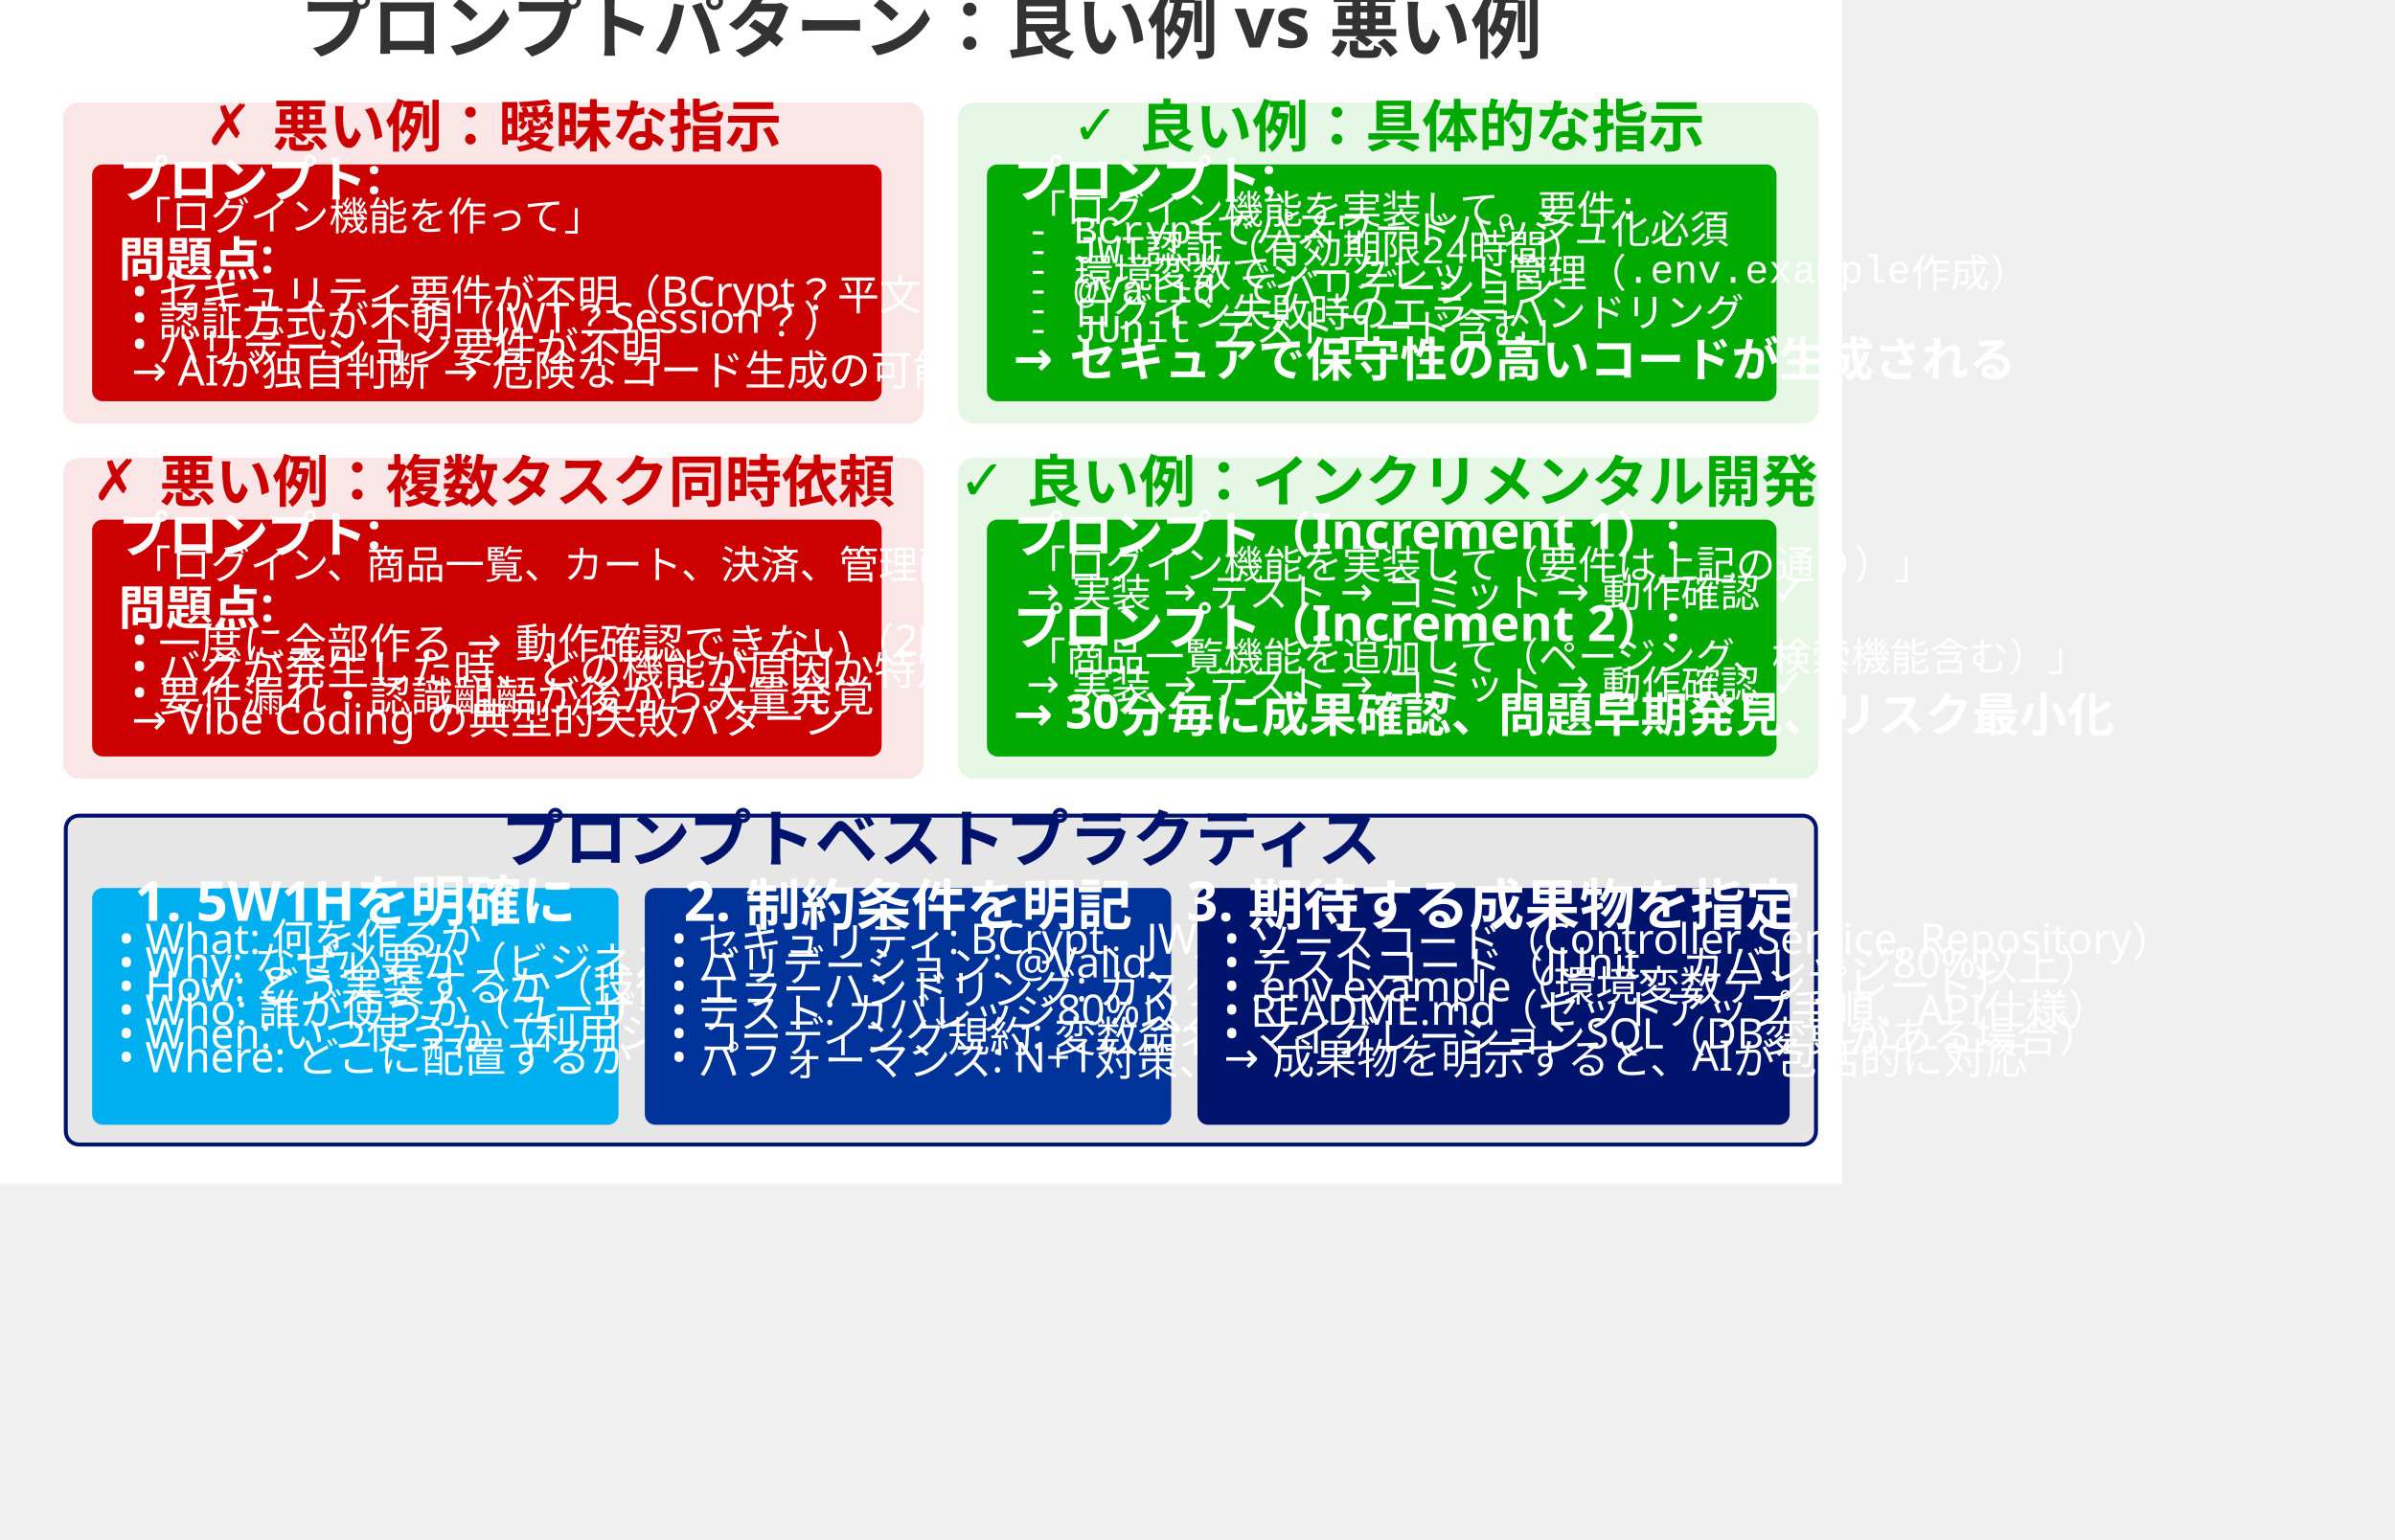
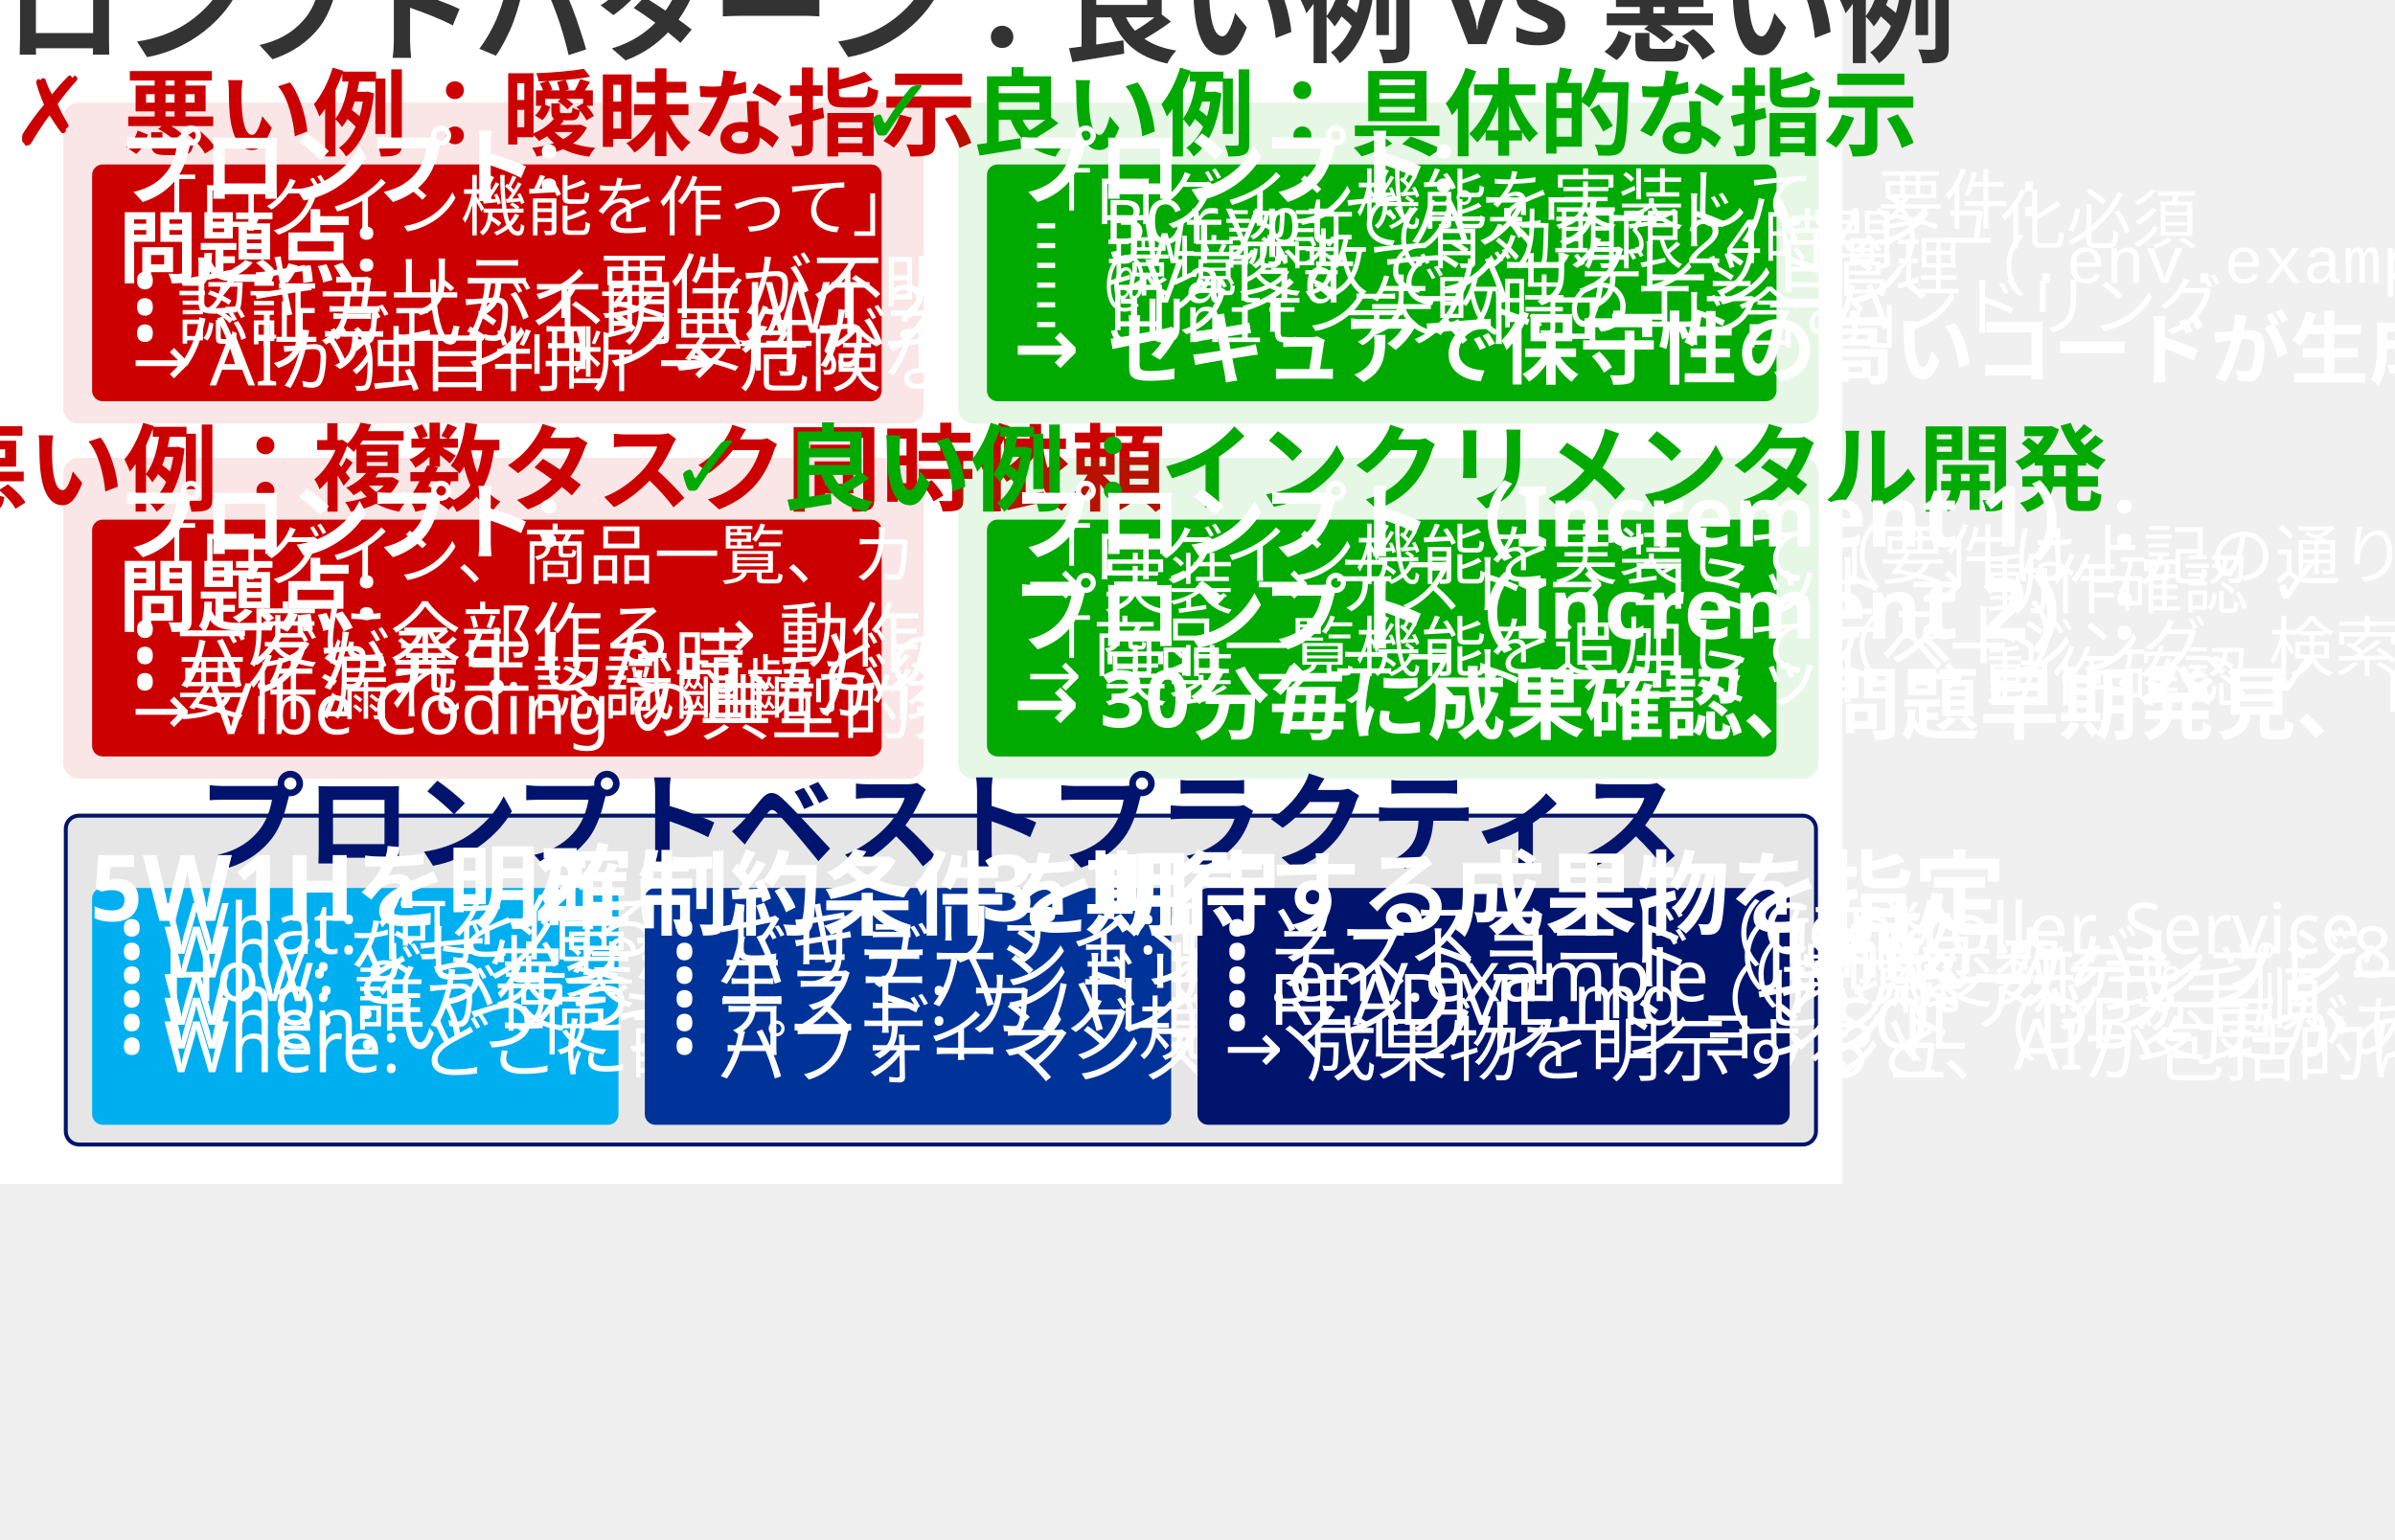
<svg xmlns="http://www.w3.org/2000/svg" viewBox="0 0 1820 1170">
  <defs>
    <style>
-       .title { font-family: 'Noto Sans JP', sans-serif; font-size: 54px; font-weight: bold; fill: #333333; }
-       .section-title { font-family: 'Noto Sans JP', sans-serif; font-size: 44px; font-weight: bold; fill: white; }
-       .code-text { font-family: 'Courier New', monospace; font-size: 30px; fill: white; }
+       .title { font-family: 'Noto Sans JP', sans-serif; font-size: 90px; font-weight: bold; fill: #333333; }
+       .section-title { font-family: 'Noto Sans JP', sans-serif; font-size: 74px; font-weight: bold; fill: white; }
+       .code-text { font-family: 'Courier New', monospace; font-size: 50px; fill: white; }
    </style>
  </defs>
  <rect width="1400" height="900" fill="#FFFFFF" />
  <text x="700" y="40" class="title" text-anchor="middle">プロンプトパターン：良い例 vs 悪い例</text>
  <rect x="50" y="80" width="650" height="240" fill="#CC0000" opacity="0.1" stroke="#CC0000" stroke-width="4" rx="10" />
-   <text x="375" y="110" style="font-family: 'Noto Sans JP', sans-serif; font-size: 43px; fill: #CC0000; text-anchor: middle; font-weight: bold;">
+   <text x="375" y="110" style="font-family: 'Noto Sans JP', sans-serif; font-size: 72px; fill: #CC0000; text-anchor: middle; font-weight: bold;">
    ✗ 悪い例：曖昧な指示
  </text>
  <rect x="70" y="125" width="600" height="180" fill="#CC0000" rx="8" />
-   <text x="90" y="150" style="font-family: 'Noto Sans JP', sans-serif; font-size: 38px; fill: white; font-weight: bold;">
+   <text x="90" y="150" style="font-family: 'Noto Sans JP', sans-serif; font-size: 64px; fill: white; font-weight: bold;">
    プロンプト:
  </text>
  <text x="100" y="175" class="code-text">
    「ログイン機能を作って」
  </text>
-   <text x="90" y="210" style="font-family: 'Noto Sans JP', sans-serif; font-size: 36px; fill: white; font-weight: bold;">
+   <text x="90" y="210" style="font-family: 'Noto Sans JP', sans-serif; font-size: 60px; fill: white; font-weight: bold;">
    問題点:
  </text>
-   <text x="100" y="233" style="font-family: 'Noto Sans JP', sans-serif; font-size: 32px; fill: white;">
+   <text x="100" y="233" style="font-family: 'Noto Sans JP', sans-serif; font-size: 54px; fill: white;">
    • セキュリティ要件が不明（BCrypt？平文？）
  </text>
-   <text x="100" y="253" style="font-family: 'Noto Sans JP', sans-serif; font-size: 32px; fill: white;">
+   <text x="100" y="253" style="font-family: 'Noto Sans JP', sans-serif; font-size: 54px; fill: white;">
    • 認証方式が不明（JWT？Session？）
  </text>
-   <text x="100" y="273" style="font-family: 'Noto Sans JP', sans-serif; font-size: 32px; fill: white;">
+   <text x="100" y="273" style="font-family: 'Noto Sans JP', sans-serif; font-size: 54px; fill: white;">
    • バリデーション要件が不明
  </text>
-   <text x="100" y="293" style="font-family: 'Noto Sans JP', sans-serif; font-size: 32px; fill: white;">
+   <text x="100" y="293" style="font-family: 'Noto Sans JP', sans-serif; font-size: 54px; fill: white;">
    → AIが独自判断 → 危険なコード生成の可能性
  </text>
  <rect x="730" y="80" width="650" height="240" fill="#00AA00" opacity="0.1" stroke="#00AA00" stroke-width="4" rx="10" />
-   <text x="1055" y="110" style="font-family: 'Noto Sans JP', sans-serif; font-size: 43px; fill: #00AA00; text-anchor: middle; font-weight: bold;">
+   <text x="1055" y="110" style="font-family: 'Noto Sans JP', sans-serif; font-size: 72px; fill: #00AA00; text-anchor: middle; font-weight: bold;">
    ✓ 良い例：具体的な指示
  </text>
  <rect x="750" y="125" width="600" height="180" fill="#00AA00" rx="8" />
-   <text x="770" y="150" style="font-family: 'Noto Sans JP', sans-serif; font-size: 38px; fill: white; font-weight: bold;">
+   <text x="770" y="150" style="font-family: 'Noto Sans JP', sans-serif; font-size: 64px; fill: white; font-weight: bold;">
    プロンプト:
  </text>
  <text x="780" y="170" class="code-text">
    「ログイン機能を実装して。要件:
  </text>
  <text x="780" y="185" class="code-text">
    - BCryptでパスワードハッシュ化必須
  </text>
  <text x="780" y="200" class="code-text">
    - JWT認証（有効期限24時間）
  </text>
  <text x="780" y="215" class="code-text">
    - 環境変数でシークレット管理（.env.example作成）
  </text>
  <text x="780" y="230" class="code-text">
    - @Valid でバリデーション
  </text>
  <text x="780" y="245" class="code-text">
    - ログイン失敗時のエラーハンドリング
  </text>
  <text x="780" y="260" class="code-text">
    - JUnit テストコード含む」
  </text>
-   <text x="770" y="285" style="font-family: 'Noto Sans JP', sans-serif; font-size: 36px; fill: white; font-weight: bold;">
+   <text x="770" y="285" style="font-family: 'Noto Sans JP', sans-serif; font-size: 60px; fill: white; font-weight: bold;">
    → セキュアで保守性の高いコードが生成される
  </text>
  <rect x="50" y="350" width="650" height="240" fill="#CC0000" opacity="0.1" stroke="#CC0000" stroke-width="4" rx="10" />
-   <text x="375" y="380" style="font-family: 'Noto Sans JP', sans-serif; font-size: 43px; fill: #CC0000; text-anchor: middle; font-weight: bold;">
+   <text x="375" y="380" style="font-family: 'Noto Sans JP', sans-serif; font-size: 72px; fill: #CC0000; text-anchor: middle; font-weight: bold;">
    ✗ 悪い例：複数タスク同時依頼
  </text>
  <rect x="70" y="395" width="600" height="180" fill="#CC0000" rx="8" />
-   <text x="90" y="420" style="font-family: 'Noto Sans JP', sans-serif; font-size: 38px; fill: white; font-weight: bold;">
+   <text x="90" y="420" style="font-family: 'Noto Sans JP', sans-serif; font-size: 64px; fill: white; font-weight: bold;">
    プロンプト:
  </text>
  <text x="100" y="440" class="code-text">
    「ログイン、商品一覧、カート、決済、管理画面を作って」
  </text>
-   <text x="90" y="475" style="font-family: 'Noto Sans JP', sans-serif; font-size: 36px; fill: white; font-weight: bold;">
+   <text x="90" y="475" style="font-family: 'Noto Sans JP', sans-serif; font-size: 60px; fill: white; font-weight: bold;">
    問題点:
  </text>
-   <text x="100" y="498" style="font-family: 'Noto Sans JP', sans-serif; font-size: 32px; fill: white;">
+   <text x="100" y="498" style="font-family: 'Noto Sans JP', sans-serif; font-size: 54px; fill: white;">
    • 一度に全部作る → 動作確認できない（2時間後に初テスト）
  </text>
-   <text x="100" y="518" style="font-family: 'Noto Sans JP', sans-serif; font-size: 32px; fill: white;">
+   <text x="100" y="518" style="font-family: 'Noto Sans JP', sans-serif; font-size: 54px; fill: white;">
    • バグが発生した時、どの機能が原因か特定困難
  </text>
-   <text x="100" y="538" style="font-family: 'Noto Sans JP', sans-serif; font-size: 32px; fill: white;">
+   <text x="100" y="538" style="font-family: 'Noto Sans JP', sans-serif; font-size: 54px; fill: white;">
    • 要件漏れ・認識齟齬が後から大量発覚
  </text>
-   <text x="100" y="558" style="font-family: 'Noto Sans JP', sans-serif; font-size: 32px; fill: white;">
+   <text x="100" y="558" style="font-family: 'Noto Sans JP', sans-serif; font-size: 54px; fill: white;">
    → Vibe Coding の典型的失敗パターン
  </text>
  <rect x="730" y="350" width="650" height="240" fill="#00AA00" opacity="0.1" stroke="#00AA00" stroke-width="4" rx="10" />
-   <text x="1055" y="380" style="font-family: 'Noto Sans JP', sans-serif; font-size: 43px; fill: #00AA00; text-anchor: middle; font-weight: bold;">
+   <text x="1055" y="380" style="font-family: 'Noto Sans JP', sans-serif; font-size: 72px; fill: #00AA00; text-anchor: middle; font-weight: bold;">
    ✓ 良い例：インクリメンタル開発
  </text>
  <rect x="750" y="395" width="600" height="180" fill="#00AA00" rx="8" />
-   <text x="770" y="420" style="font-family: 'Noto Sans JP', sans-serif; font-size: 38px; fill: white; font-weight: bold;">
+   <text x="770" y="420" style="font-family: 'Noto Sans JP', sans-serif; font-size: 64px; fill: white; font-weight: bold;">
    プロンプト（Increment 1）:
  </text>
  <text x="780" y="440" class="code-text">
    「ログイン機能を実装して（要件は上記の通り）」
  </text>
-   <text x="780" y="460" style="font-family: 'Noto Sans JP', sans-serif; font-size: 30px; fill: white;">
+   <text x="780" y="460" style="font-family: 'Noto Sans JP', sans-serif; font-size: 50px; fill: white;">
    → 実装 → テスト → コミット → 動作確認 ✓
  </text>
-   <text x="770" y="490" style="font-family: 'Noto Sans JP', sans-serif; font-size: 38px; fill: white; font-weight: bold;">
+   <text x="770" y="490" style="font-family: 'Noto Sans JP', sans-serif; font-size: 64px; fill: white; font-weight: bold;">
    プロンプト（Increment 2）:
  </text>
  <text x="780" y="510" class="code-text">
    「商品一覧機能を追加して（ページング、検索機能含む）」
  </text>
-   <text x="780" y="530" style="font-family: 'Noto Sans JP', sans-serif; font-size: 30px; fill: white;">
+   <text x="780" y="530" style="font-family: 'Noto Sans JP', sans-serif; font-size: 50px; fill: white;">
    → 実装 → テスト → コミット → 動作確認 ✓
  </text>
-   <text x="770" y="555" style="font-family: 'Noto Sans JP', sans-serif; font-size: 36px; fill: white; font-weight: bold;">
+   <text x="770" y="555" style="font-family: 'Noto Sans JP', sans-serif; font-size: 60px; fill: white; font-weight: bold;">
    → 30分毎に成果確認、問題早期発見、リスク最小化
  </text>
  <rect x="50" y="620" width="1330" height="250" fill="#E6E6E6" stroke="#00146E" stroke-width="3" rx="10" />
-   <text x="715" y="655" style="font-family: 'Noto Sans JP', sans-serif; font-size: 48px; fill: #00146E; text-anchor: middle; font-weight: bold;">
+   <text x="715" y="655" style="font-family: 'Noto Sans JP', sans-serif; font-size: 81px; fill: #00146E; text-anchor: middle; font-weight: bold;">
    プロンプトベストプラクティス
  </text>
  <rect x="70" y="675" width="400" height="180" fill="#00AFF0" rx="8" />
-   <text x="270" y="700" style="font-family: 'Noto Sans JP', sans-serif; font-size: 42px; fill: white; text-anchor: middle; font-weight: bold;">
+   <text x="270" y="700" style="font-family: 'Noto Sans JP', sans-serif; font-size: 70px; fill: white; text-anchor: middle; font-weight: bold;">
    1. 5W1Hを明確に
  </text>
-   <text x="90" y="725" style="font-family: 'Noto Sans JP', sans-serif; font-size: 32px; fill: white;">
+   <text x="90" y="725" style="font-family: 'Noto Sans JP', sans-serif; font-size: 54px; fill: white;">
    • What: 何を作るか
  </text>
-   <text x="90" y="743" style="font-family: 'Noto Sans JP', sans-serif; font-size: 32px; fill: white;">
+   <text x="90" y="743" style="font-family: 'Noto Sans JP', sans-serif; font-size: 54px; fill: white;">
    • Why: なぜ必要か（ビジネス目的）
  </text>
-   <text x="90" y="761" style="font-family: 'Noto Sans JP', sans-serif; font-size: 32px; fill: white;">
+   <text x="90" y="761" style="font-family: 'Noto Sans JP', sans-serif; font-size: 54px; fill: white;">
    • How: どう実装するか（技術要件）
  </text>
-   <text x="90" y="779" style="font-family: 'Noto Sans JP', sans-serif; font-size: 32px; fill: white;">
+   <text x="90" y="779" style="font-family: 'Noto Sans JP', sans-serif; font-size: 54px; fill: white;">
    • Who: 誰が使うか（ユーザー）
  </text>
-   <text x="90" y="797" style="font-family: 'Noto Sans JP', sans-serif; font-size: 32px; fill: white;">
+   <text x="90" y="797" style="font-family: 'Noto Sans JP', sans-serif; font-size: 54px; fill: white;">
    • When: いつ使うか（利用シーン）
  </text>
-   <text x="90" y="815" style="font-family: 'Noto Sans JP', sans-serif; font-size: 32px; fill: white;">
+   <text x="90" y="815" style="font-family: 'Noto Sans JP', sans-serif; font-size: 54px; fill: white;">
    • Where: どこに配置するか（アーキテクチャ）
  </text>
  <rect x="490" y="675" width="400" height="180" fill="#003399" rx="8" />
-   <text x="690" y="700" style="font-family: 'Noto Sans JP', sans-serif; font-size: 42px; fill: white; text-anchor: middle; font-weight: bold;">
+   <text x="690" y="700" style="font-family: 'Noto Sans JP', sans-serif; font-size: 70px; fill: white; text-anchor: middle; font-weight: bold;">
    2. 制約条件を明記
  </text>
-   <text x="510" y="725" style="font-family: 'Noto Sans JP', sans-serif; font-size: 32px; fill: white;">
+   <text x="510" y="725" style="font-family: 'Noto Sans JP', sans-serif; font-size: 54px; fill: white;">
    • セキュリティ: BCrypt、JWT、環境変数
  </text>
-   <text x="510" y="743" style="font-family: 'Noto Sans JP', sans-serif; font-size: 32px; fill: white;">
+   <text x="510" y="743" style="font-family: 'Noto Sans JP', sans-serif; font-size: 54px; fill: white;">
    • バリデーション: @Valid、カスタム制約
  </text>
-   <text x="510" y="761" style="font-family: 'Noto Sans JP', sans-serif; font-size: 32px; fill: white;">
+   <text x="510" y="761" style="font-family: 'Noto Sans JP', sans-serif; font-size: 54px; fill: white;">
    • エラーハンドリング: カスタム例外、統一形式
  </text>
-   <text x="510" y="779" style="font-family: 'Noto Sans JP', sans-serif; font-size: 32px; fill: white;">
+   <text x="510" y="779" style="font-family: 'Noto Sans JP', sans-serif; font-size: 54px; fill: white;">
    • テスト: カバレッジ80%以上
  </text>
-   <text x="510" y="797" style="font-family: 'Noto Sans JP', sans-serif; font-size: 32px; fill: white;">
+   <text x="510" y="797" style="font-family: 'Noto Sans JP', sans-serif; font-size: 54px; fill: white;">
    • コーディング規約: 変数命名、コメント
  </text>
-   <text x="510" y="815" style="font-family: 'Noto Sans JP', sans-serif; font-size: 32px; fill: white;">
+   <text x="510" y="815" style="font-family: 'Noto Sans JP', sans-serif; font-size: 54px; fill: white;">
    • パフォーマンス: N+1対策、キャッシュ
  </text>
  <rect x="910" y="675" width="450" height="180" fill="#00146E" rx="8" />
-   <text x="1135" y="700" style="font-family: 'Noto Sans JP', sans-serif; font-size: 42px; fill: white; text-anchor: middle; font-weight: bold;">
+   <text x="1135" y="700" style="font-family: 'Noto Sans JP', sans-serif; font-size: 70px; fill: white; text-anchor: middle; font-weight: bold;">
    3. 期待する成果物を指定
  </text>
-   <text x="930" y="725" style="font-family: 'Noto Sans JP', sans-serif; font-size: 32px; fill: white;">
+   <text x="930" y="725" style="font-family: 'Noto Sans JP', sans-serif; font-size: 54px; fill: white;">
    • ソースコード（Controller, Service, Repository）
  </text>
-   <text x="930" y="743" style="font-family: 'Noto Sans JP', sans-serif; font-size: 32px; fill: white;">
+   <text x="930" y="743" style="font-family: 'Noto Sans JP', sans-serif; font-size: 54px; fill: white;">
    • テストコード（JUnit、カバレッジ80%以上）
  </text>
-   <text x="930" y="761" style="font-family: 'Noto Sans JP', sans-serif; font-size: 32px; fill: white;">
+   <text x="930" y="761" style="font-family: 'Noto Sans JP', sans-serif; font-size: 54px; fill: white;">
    • .env.example（環境変数テンプレート）
  </text>
-   <text x="930" y="779" style="font-family: 'Noto Sans JP', sans-serif; font-size: 32px; fill: white;">
+   <text x="930" y="779" style="font-family: 'Noto Sans JP', sans-serif; font-size: 54px; fill: white;">
    • README.md（セットアップ手順、API仕様）
  </text>
-   <text x="930" y="797" style="font-family: 'Noto Sans JP', sans-serif; font-size: 32px; fill: white;">
+   <text x="930" y="797" style="font-family: 'Noto Sans JP', sans-serif; font-size: 54px; fill: white;">
    • マイグレーションSQL（DB変更がある場合）
  </text>
-   <text x="930" y="815" style="font-family: 'Noto Sans JP', sans-serif; font-size: 32px; fill: white;">
+   <text x="930" y="815" style="font-family: 'Noto Sans JP', sans-serif; font-size: 54px; fill: white;">
    → 成果物を明示すると、AIが包括的に対応
  </text>
</svg>
